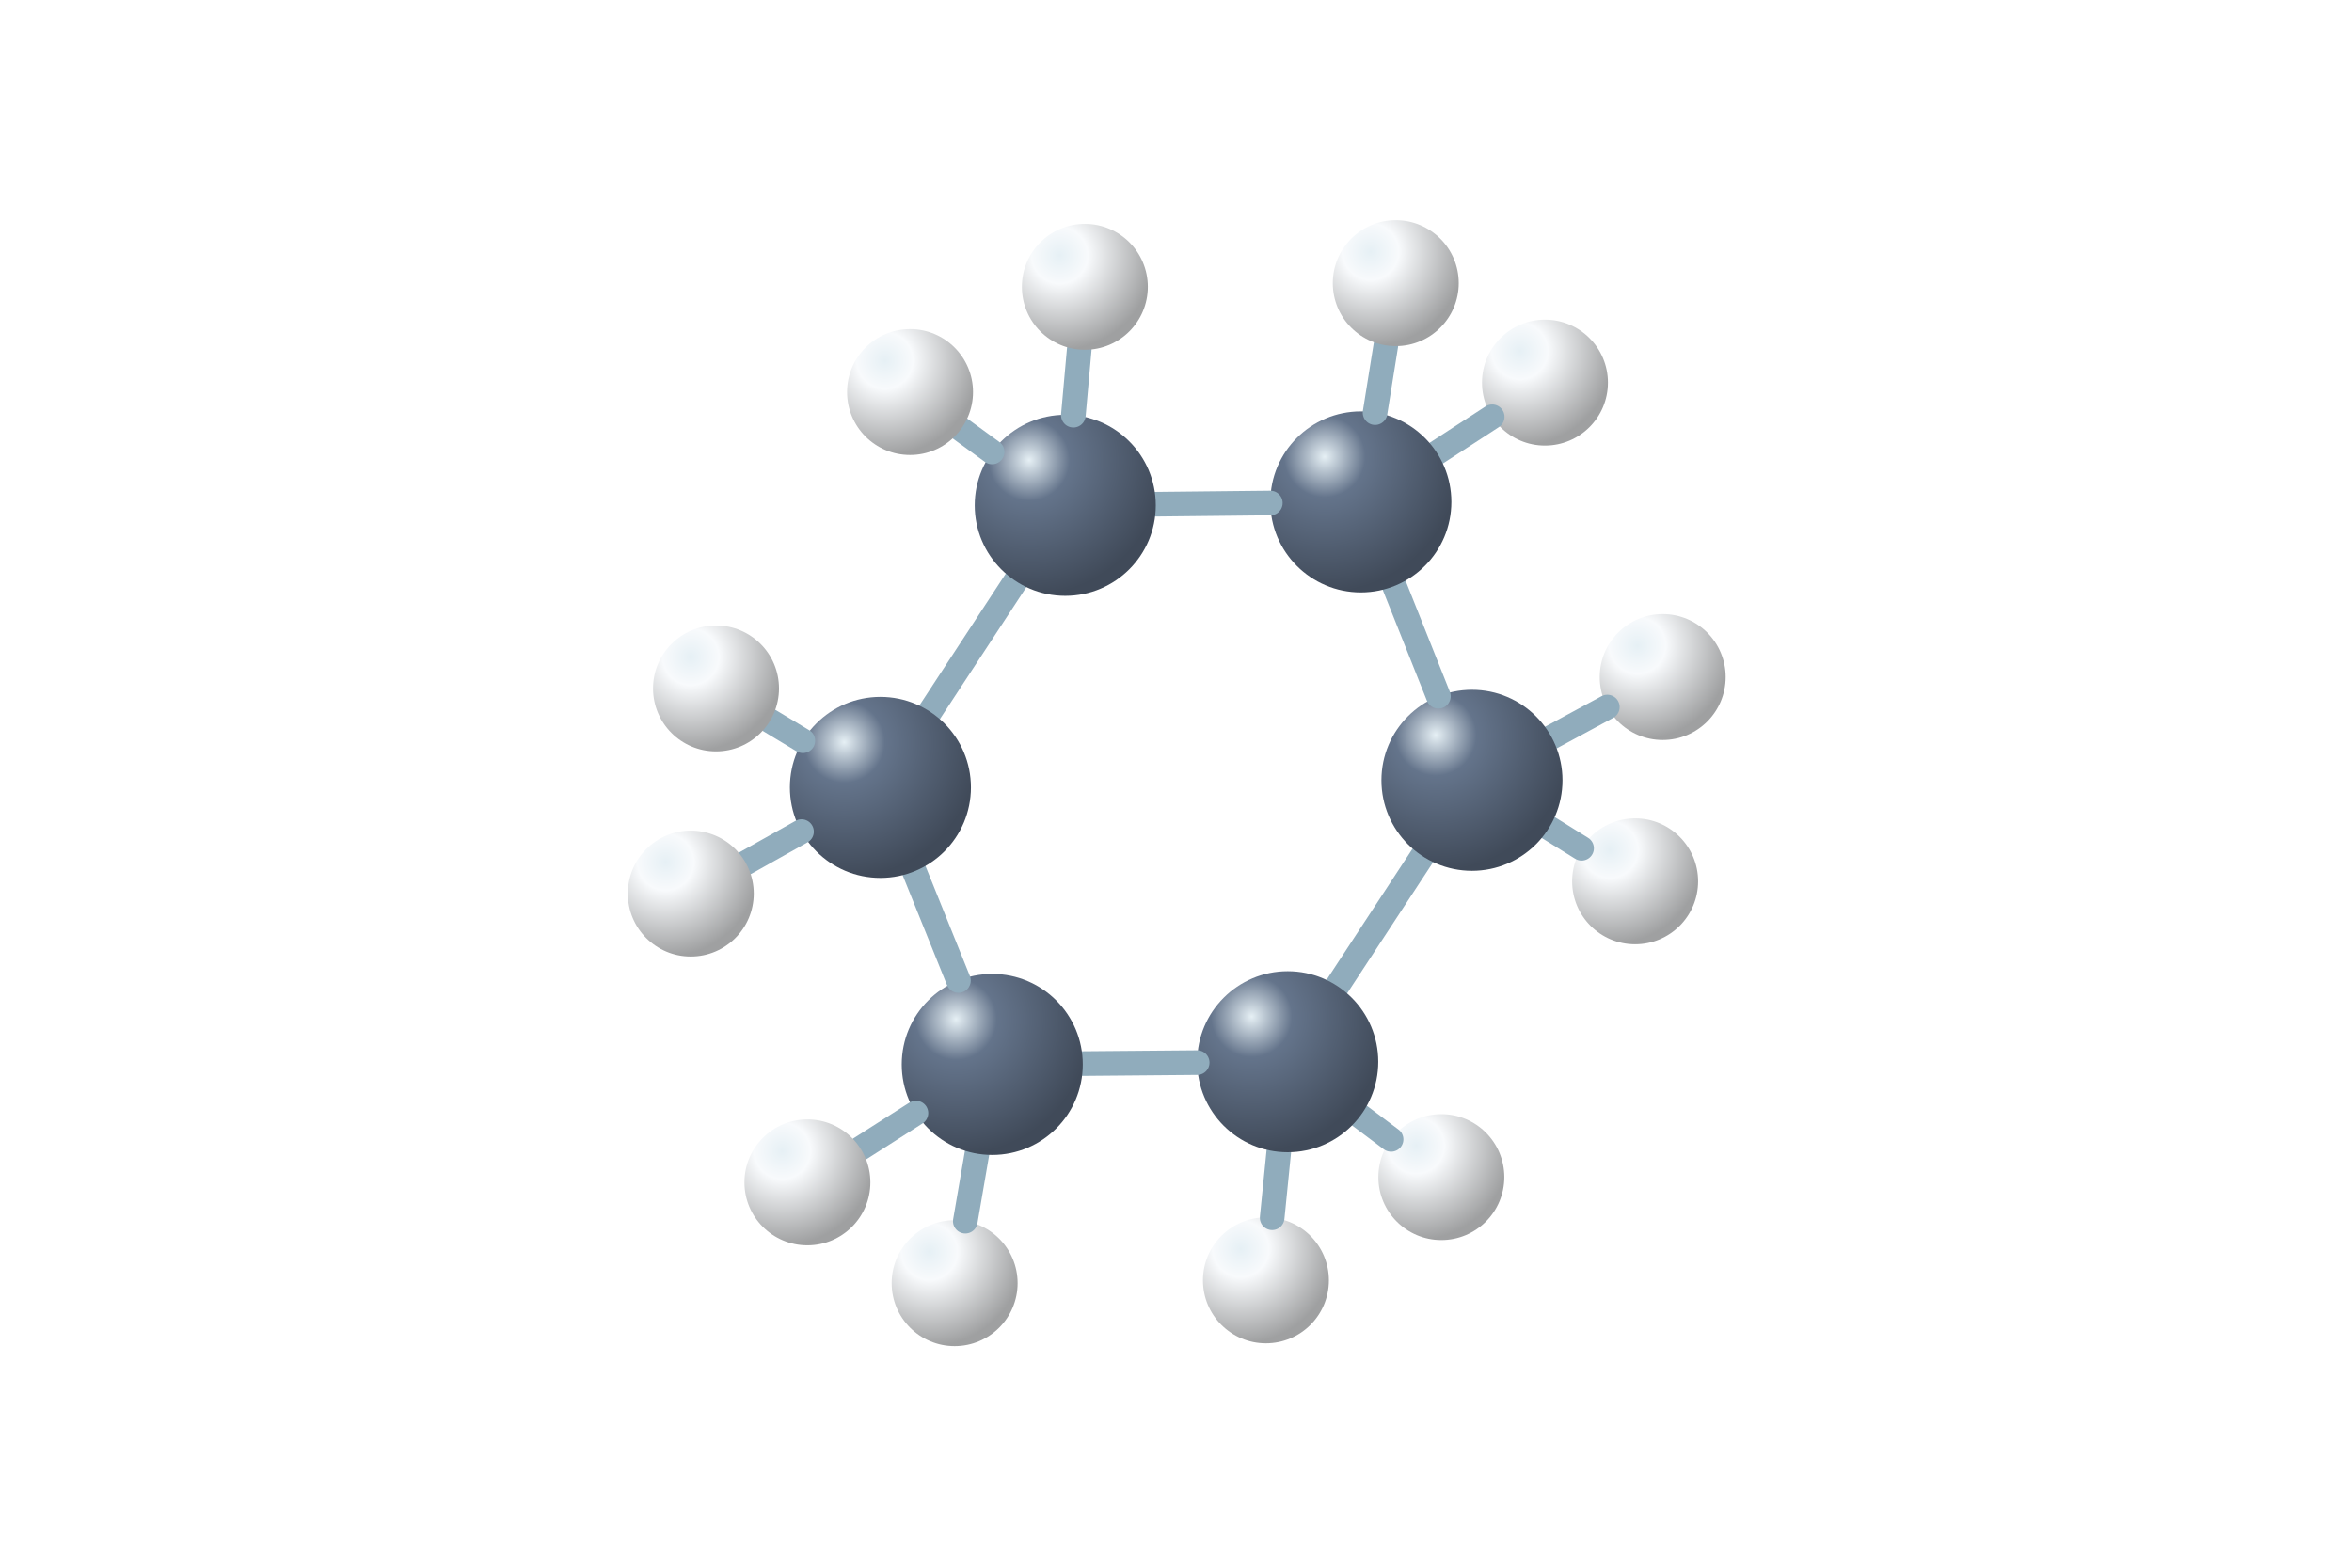
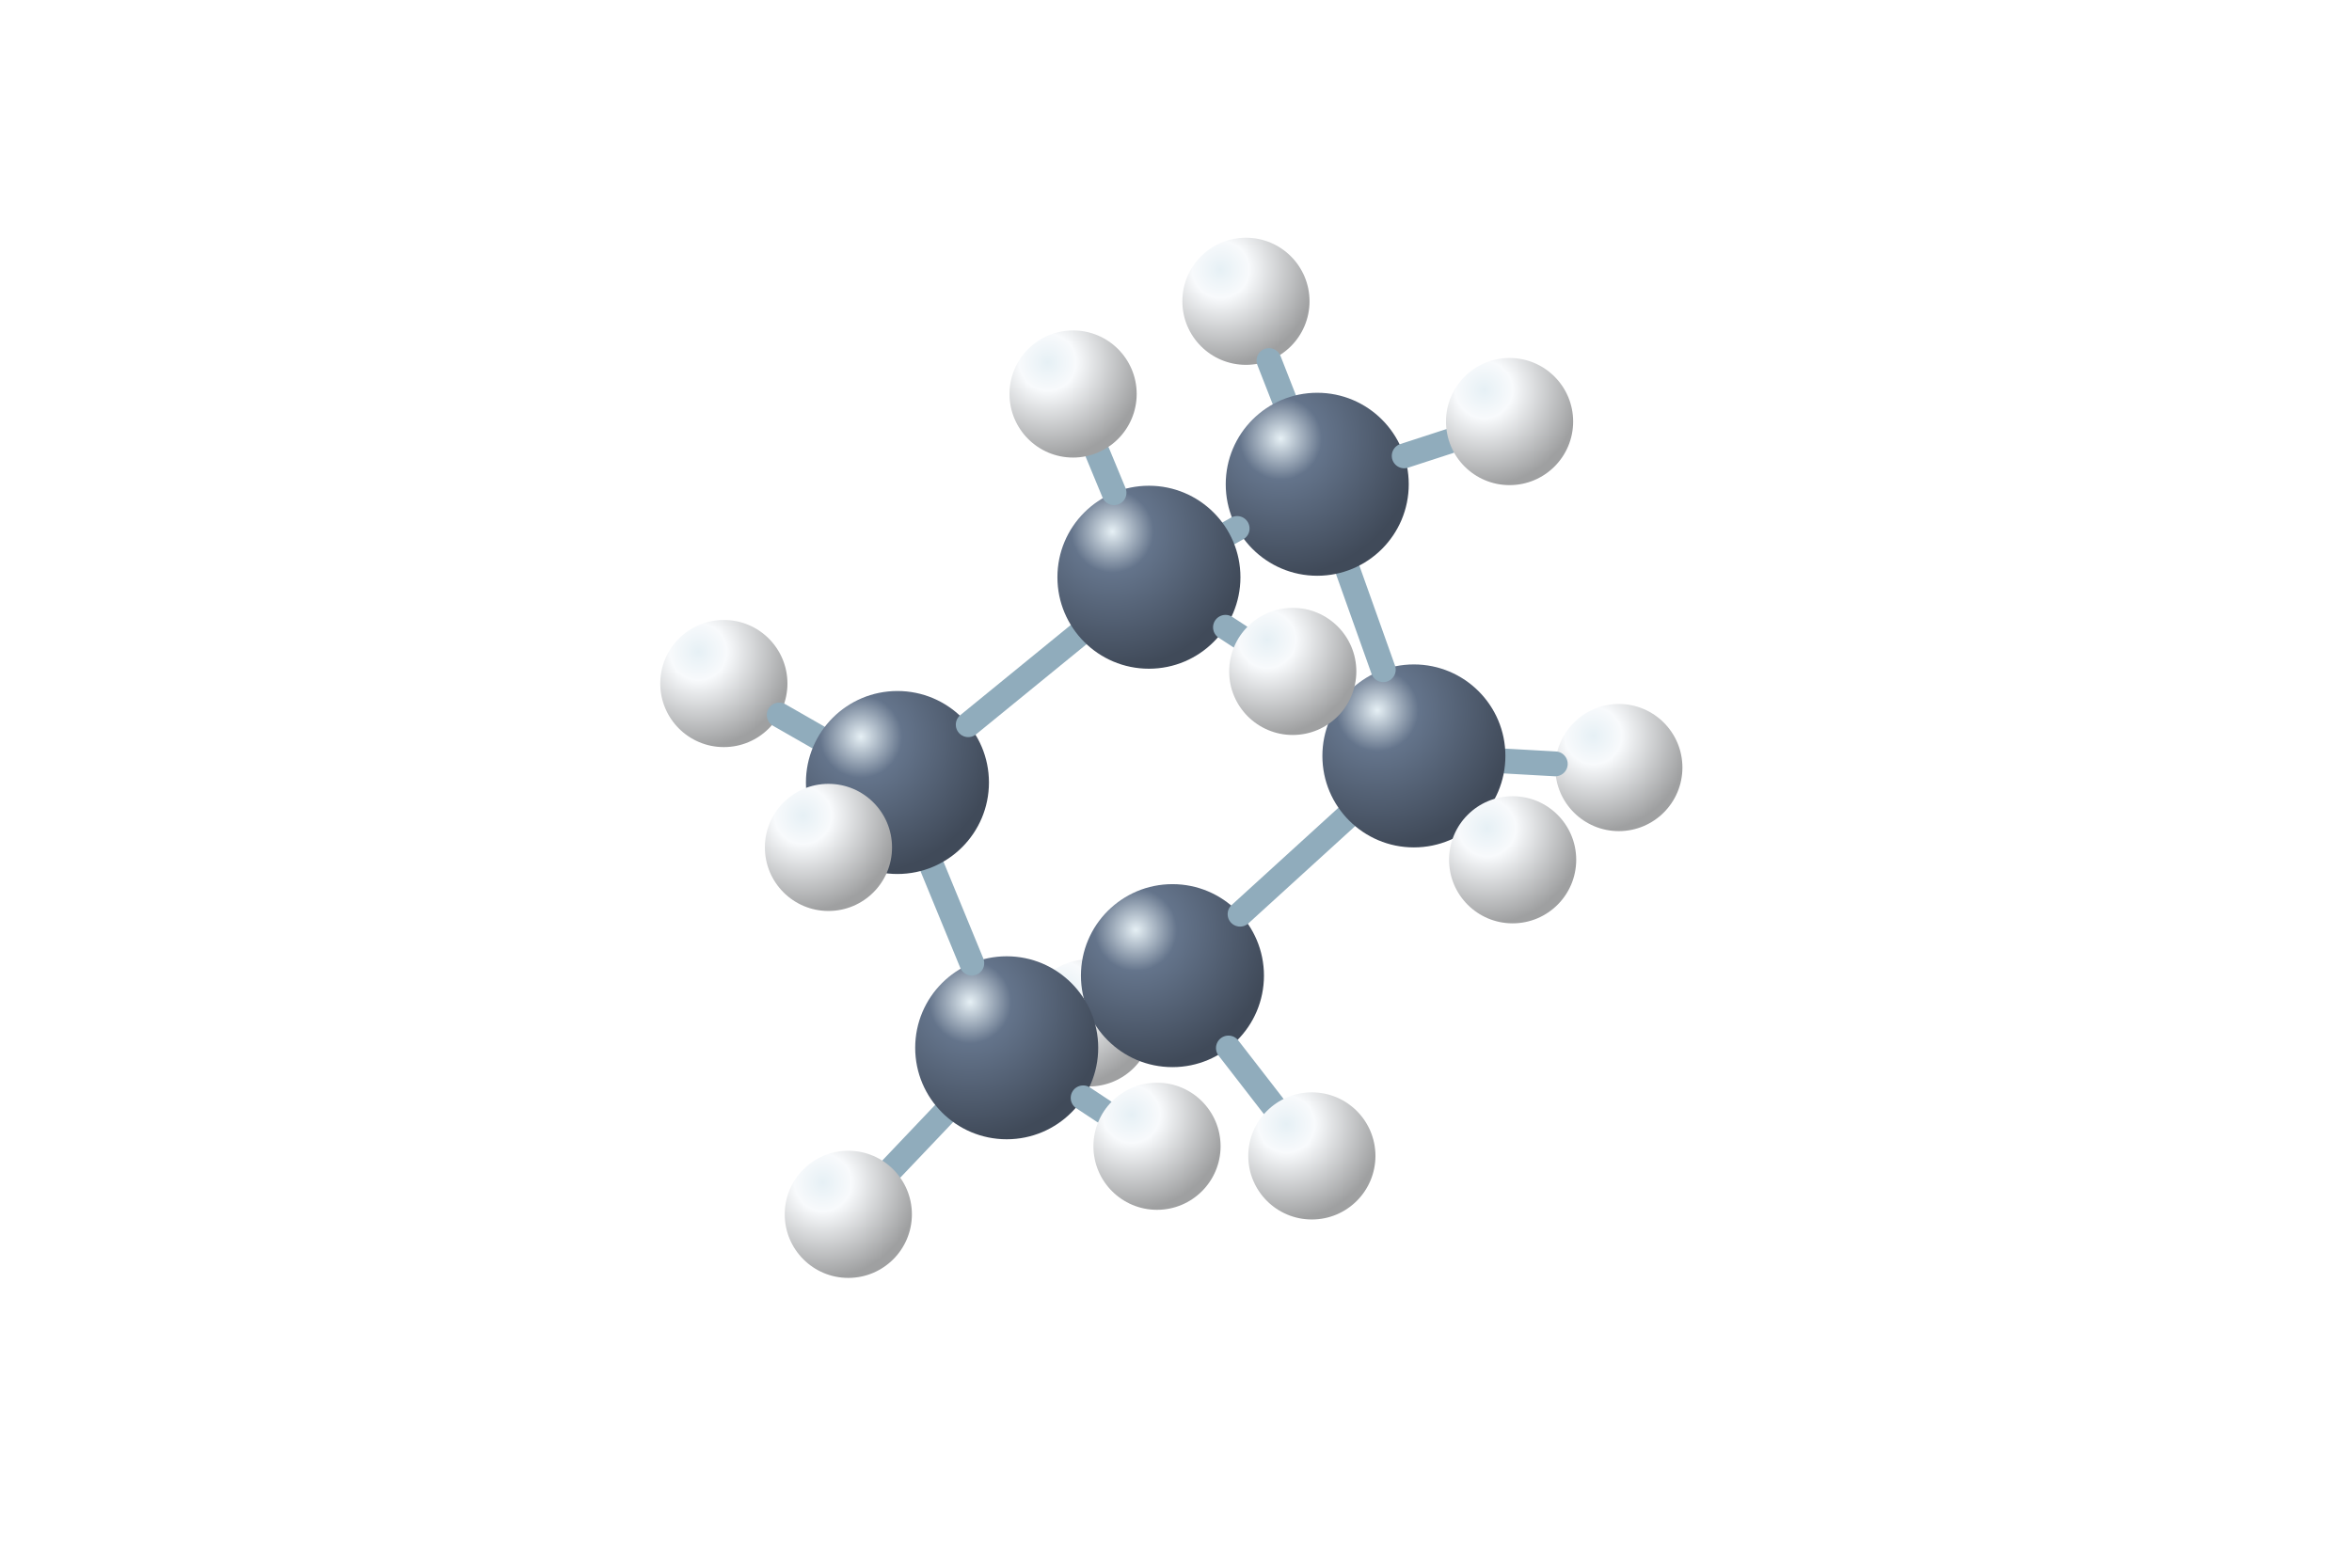
<svg xmlns="http://www.w3.org/2000/svg" viewBox="0 0 192 128">
  <defs>
    <radialGradient id="C" cx="30%" cy="25%" r="75%">
      <stop stop-color="#e6f0f5" />
      <stop offset=".3" stop-color="#64748b" />
      <stop offset="1" stop-color="#404a59" />
    </radialGradient>
    <radialGradient id="H" cx="30%" cy="25%" r="75%">
      <stop stop-color="#e6f0f5" />
      <stop offset=".3" stop-color="#f8fafc" />
      <stop offset="1" stop-color="#9fa0a1" />
    </radialGradient>
  </defs>
-   <circle cx="133.48" cy="71.96" r="5.14" fill="url(#H)" />
-   <circle cx="117.66" cy="96.11" r="5.14" fill="url(#H)" />
-   <circle cx="135.73" cy="55.28" r="5.14" fill="url(#H)" />
-   <path d="M126.44 67.6L129.11 69.26" stroke="#90acbc" stroke-width="2.01" stroke-linecap="round" />
-   <path d="M111.03 91.13L113.56 93.03" stroke="#90acbc" stroke-width="2.01" stroke-linecap="round" />
-   <circle cx="103.34" cy="104.54" r="5.14" fill="url(#H)" />
-   <path d="M126.66 60.19L131.21 57.73" stroke="#90acbc" stroke-width="2.01" stroke-linecap="round" />
-   <path d="M104.39 94.04L103.85 99.43" stroke="#90acbc" stroke-width="2.01" stroke-linecap="round" />
-   <path d="M116.12 69.89L109.16 80.51" stroke="#90acbc" stroke-width="2.01" stroke-linecap="round" />
-   <circle cx="120.16" cy="63.71" r="7.39" fill="url(#C)" />
-   <circle cx="105.12" cy="86.69" r="7.39" fill="url(#C)" />
-   <path d="M113.83 47.84L117.42 56.85" stroke="#90acbc" stroke-width="2.01" stroke-linecap="round" />
-   <path d="M97.73 86.76L88.39 86.84" stroke="#90acbc" stroke-width="2.01" stroke-linecap="round" />
-   <circle cx="126.12" cy="31.24" r="5.14" fill="url(#H)" />
-   <path d="M117.29 36.97L121.81 34.03" stroke="#90acbc" stroke-width="2.01" stroke-linecap="round" />
-   <circle cx="77.93" cy="104.77" r="5.14" fill="url(#H)" />
-   <path d="M79.75 94.19L78.8 99.71" stroke="#90acbc" stroke-width="2.01" stroke-linecap="round" />
-   <circle cx="111.09" cy="40.98" r="7.39" fill="url(#C)" />
-   <circle cx="81" cy="86.91" r="7.39" fill="url(#C)" />
-   <path d="M112.25 33.69L113.13 28.2" stroke="#90acbc" stroke-width="2.01" stroke-linecap="round" />
-   <path d="M74.77 90.88L70.24 93.77" stroke="#90acbc" stroke-width="2.01" stroke-linecap="round" />
-   <circle cx="113.94" cy="23.12" r="5.14" fill="url(#H)" />
-   <path d="M94.34 41.17L103.7 41.07" stroke="#90acbc" stroke-width="2.01" stroke-linecap="round" />
-   <circle cx="65.91" cy="96.54" r="5.14" fill="url(#H)" />
-   <path d="M78.24 80.06L74.64 71.14" stroke="#90acbc" stroke-width="2.01" stroke-linecap="round" />
-   <path d="M75.92 58.11L82.91 47.44" stroke="#90acbc" stroke-width="2.01" stroke-linecap="round" />
-   <circle cx="86.96" cy="41.26" r="7.39" fill="url(#C)" />
-   <circle cx="71.87" cy="64.29" r="7.39" fill="url(#C)" />
-   <path d="M87.62 33.9L88.1 28.54" stroke="#90acbc" stroke-width="2.01" stroke-linecap="round" />
-   <path d="M65.43 67.9L60.88 70.45" stroke="#90acbc" stroke-width="2.01" stroke-linecap="round" />
-   <path d="M80.99 36.9L78.44 35.04" stroke="#90acbc" stroke-width="2.01" stroke-linecap="round" />
-   <path d="M65.54 60.48L62.85 58.86" stroke="#90acbc" stroke-width="2.01" stroke-linecap="round" />
-   <circle cx="88.56" cy="23.42" r="5.14" fill="url(#H)" />
-   <circle cx="56.39" cy="72.96" r="5.14" fill="url(#H)" />
-   <circle cx="74.29" cy="32.01" r="5.14" fill="url(#H)" />
-   <circle cx="58.45" cy="56.21" r="5.14" fill="url(#H)" />
+   <circle cx="88.89" cy="83.52" r="5.19" fill="url(#H)" />
+   <circle cx="132.15" cy="62.67" r="5.19" fill="url(#H)" />
+   <path d="M122.88 62.14L126.96 62.37" stroke="#90acbc" stroke-width="2.03" stroke-linecap="round" />
+   <circle cx="95.71" cy="79.66" r="7.47" fill="url(#C)" />
+   <path d="M100.28 85.57L103.92 90.27" stroke="#90acbc" stroke-width="2.03" stroke-linecap="round" />
+   <path d="M109.9 66.74L101.23 74.64" stroke="#90acbc" stroke-width="2.03" stroke-linecap="round" />
+   <circle cx="107.09" cy="94.38" r="5.19" fill="url(#H)" />
+   <circle cx="115.42" cy="61.72" r="7.47" fill="url(#C)" />
+   <circle cx="101.71" cy="24.6" r="5.19" fill="url(#H)" />
+   <path d="M110.03 46.57L112.92 54.68" stroke="#90acbc" stroke-width="2.03" stroke-linecap="round" />
+   <path d="M104.82 32.58L103.59 29.44" stroke="#90acbc" stroke-width="2.03" stroke-linecap="round" />
+   <circle cx="107.53" cy="39.54" r="7.47" fill="url(#C)" />
+   <circle cx="123.48" cy="70.2" r="5.19" fill="url(#H)" />
+   <path d="M114.63 37.22L118.29 36.03" stroke="#90acbc" stroke-width="2.03" stroke-linecap="round" />
+   <path d="M77.03 90.96L72.83 95.38" stroke="#90acbc" stroke-width="2.03" stroke-linecap="round" />
+   <circle cx="69.25" cy="99.15" r="5.19" fill="url(#H)" />
+   <circle cx="82.18" cy="85.55" r="7.47" fill="url(#C)" />
+   <circle cx="123.23" cy="34.42" r="5.19" fill="url(#H)" />
+   <circle cx="59.09" cy="55.81" r="5.19" fill="url(#H)" />
+   <path d="M100.33 43.52L100.99 43.15" stroke="#90acbc" stroke-width="2.03" stroke-linecap="round" />
+   <path d="M79.33 78.64L76.1 70.79" stroke="#90acbc" stroke-width="2.03" stroke-linecap="round" />
+   <path d="M88.42 89.64L90.1 90.75" stroke="#90acbc" stroke-width="2.03" stroke-linecap="round" />
+   <path d="M66.77 60.19L63.61 58.38" stroke="#90acbc" stroke-width="2.03" stroke-linecap="round" />
+   <circle cx="73.26" cy="63.89" r="7.47" fill="url(#C)" />
+   <circle cx="94.45" cy="93.59" r="5.19" fill="url(#H)" />
+   <path d="M79.04 59.17L88.01 51.85" stroke="#90acbc" stroke-width="2.03" stroke-linecap="round" />
+   <circle cx="93.79" cy="47.13" r="7.47" fill="url(#C)" />
+   <path d="M90.94 40.23L89.59 36.97" stroke="#90acbc" stroke-width="2.03" stroke-linecap="round" />
+   <path d="M100.04 51.22L101.19 51.97" stroke="#90acbc" stroke-width="2.03" stroke-linecap="round" />
+   <circle cx="87.6" cy="32.17" r="5.19" fill="url(#H)" />
+   <circle cx="105.53" cy="54.82" r="5.19" fill="url(#H)" />
+   <circle cx="67.63" cy="69.19" r="5.19" fill="url(#H)" />
</svg>
